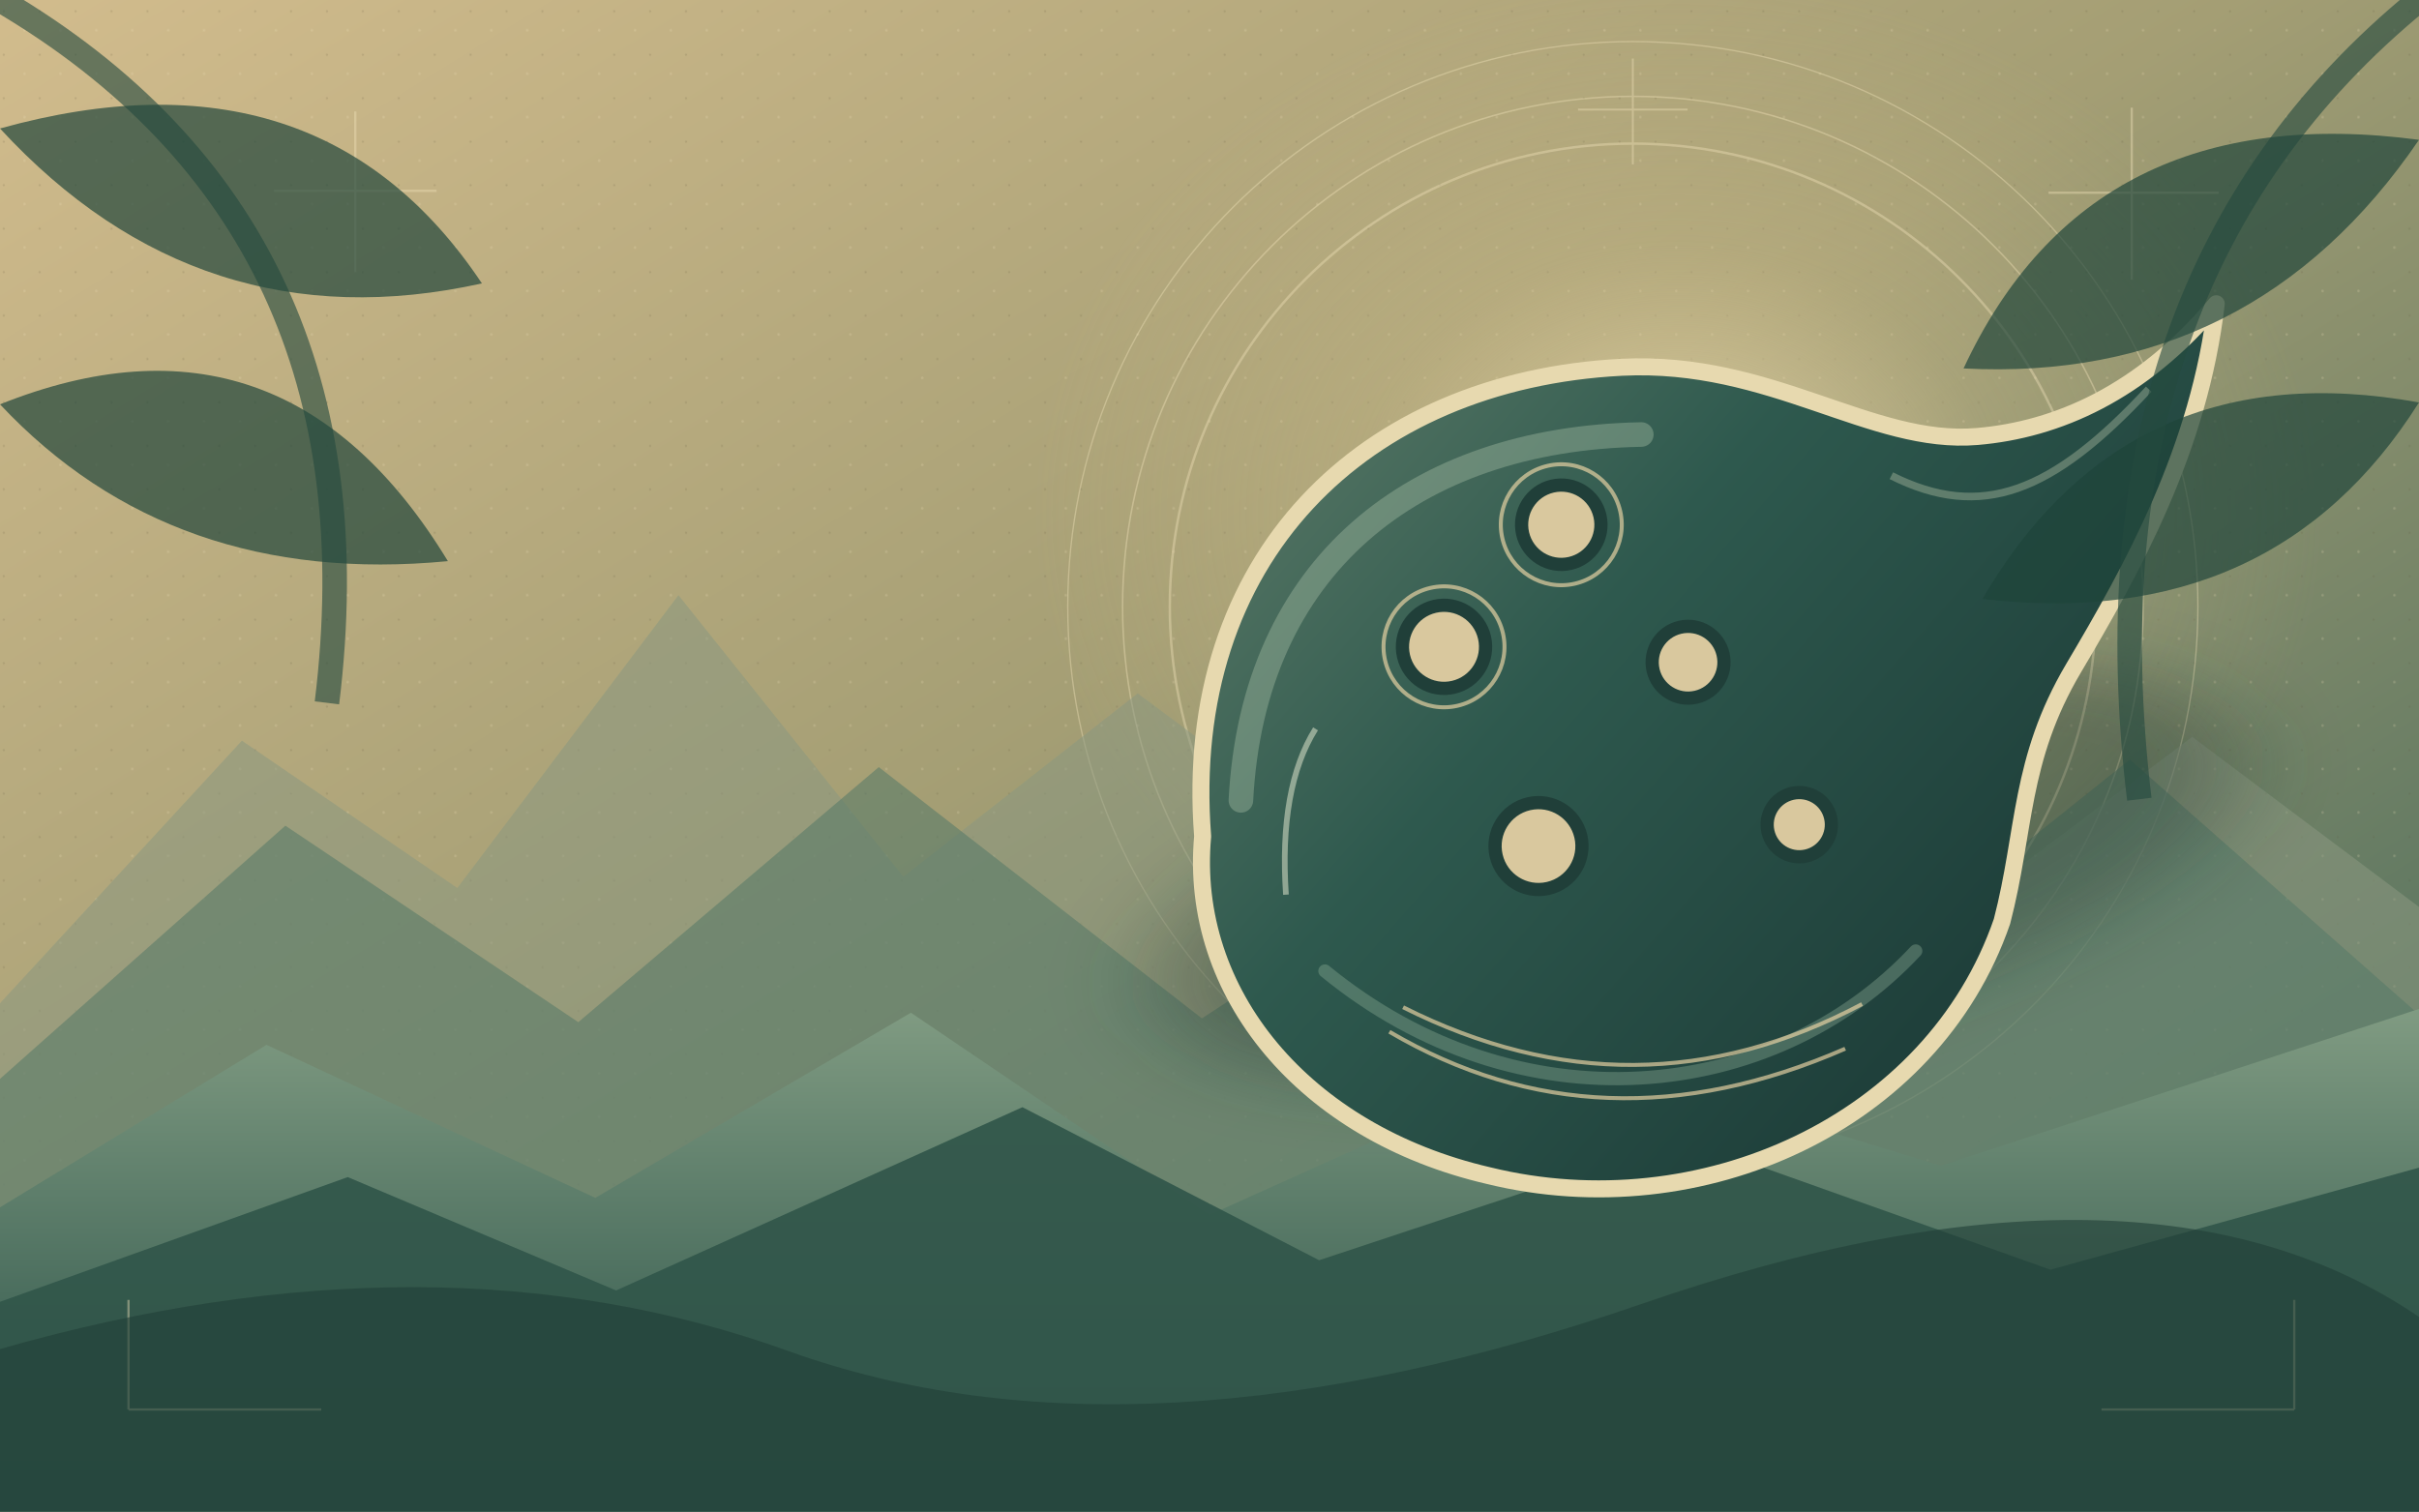
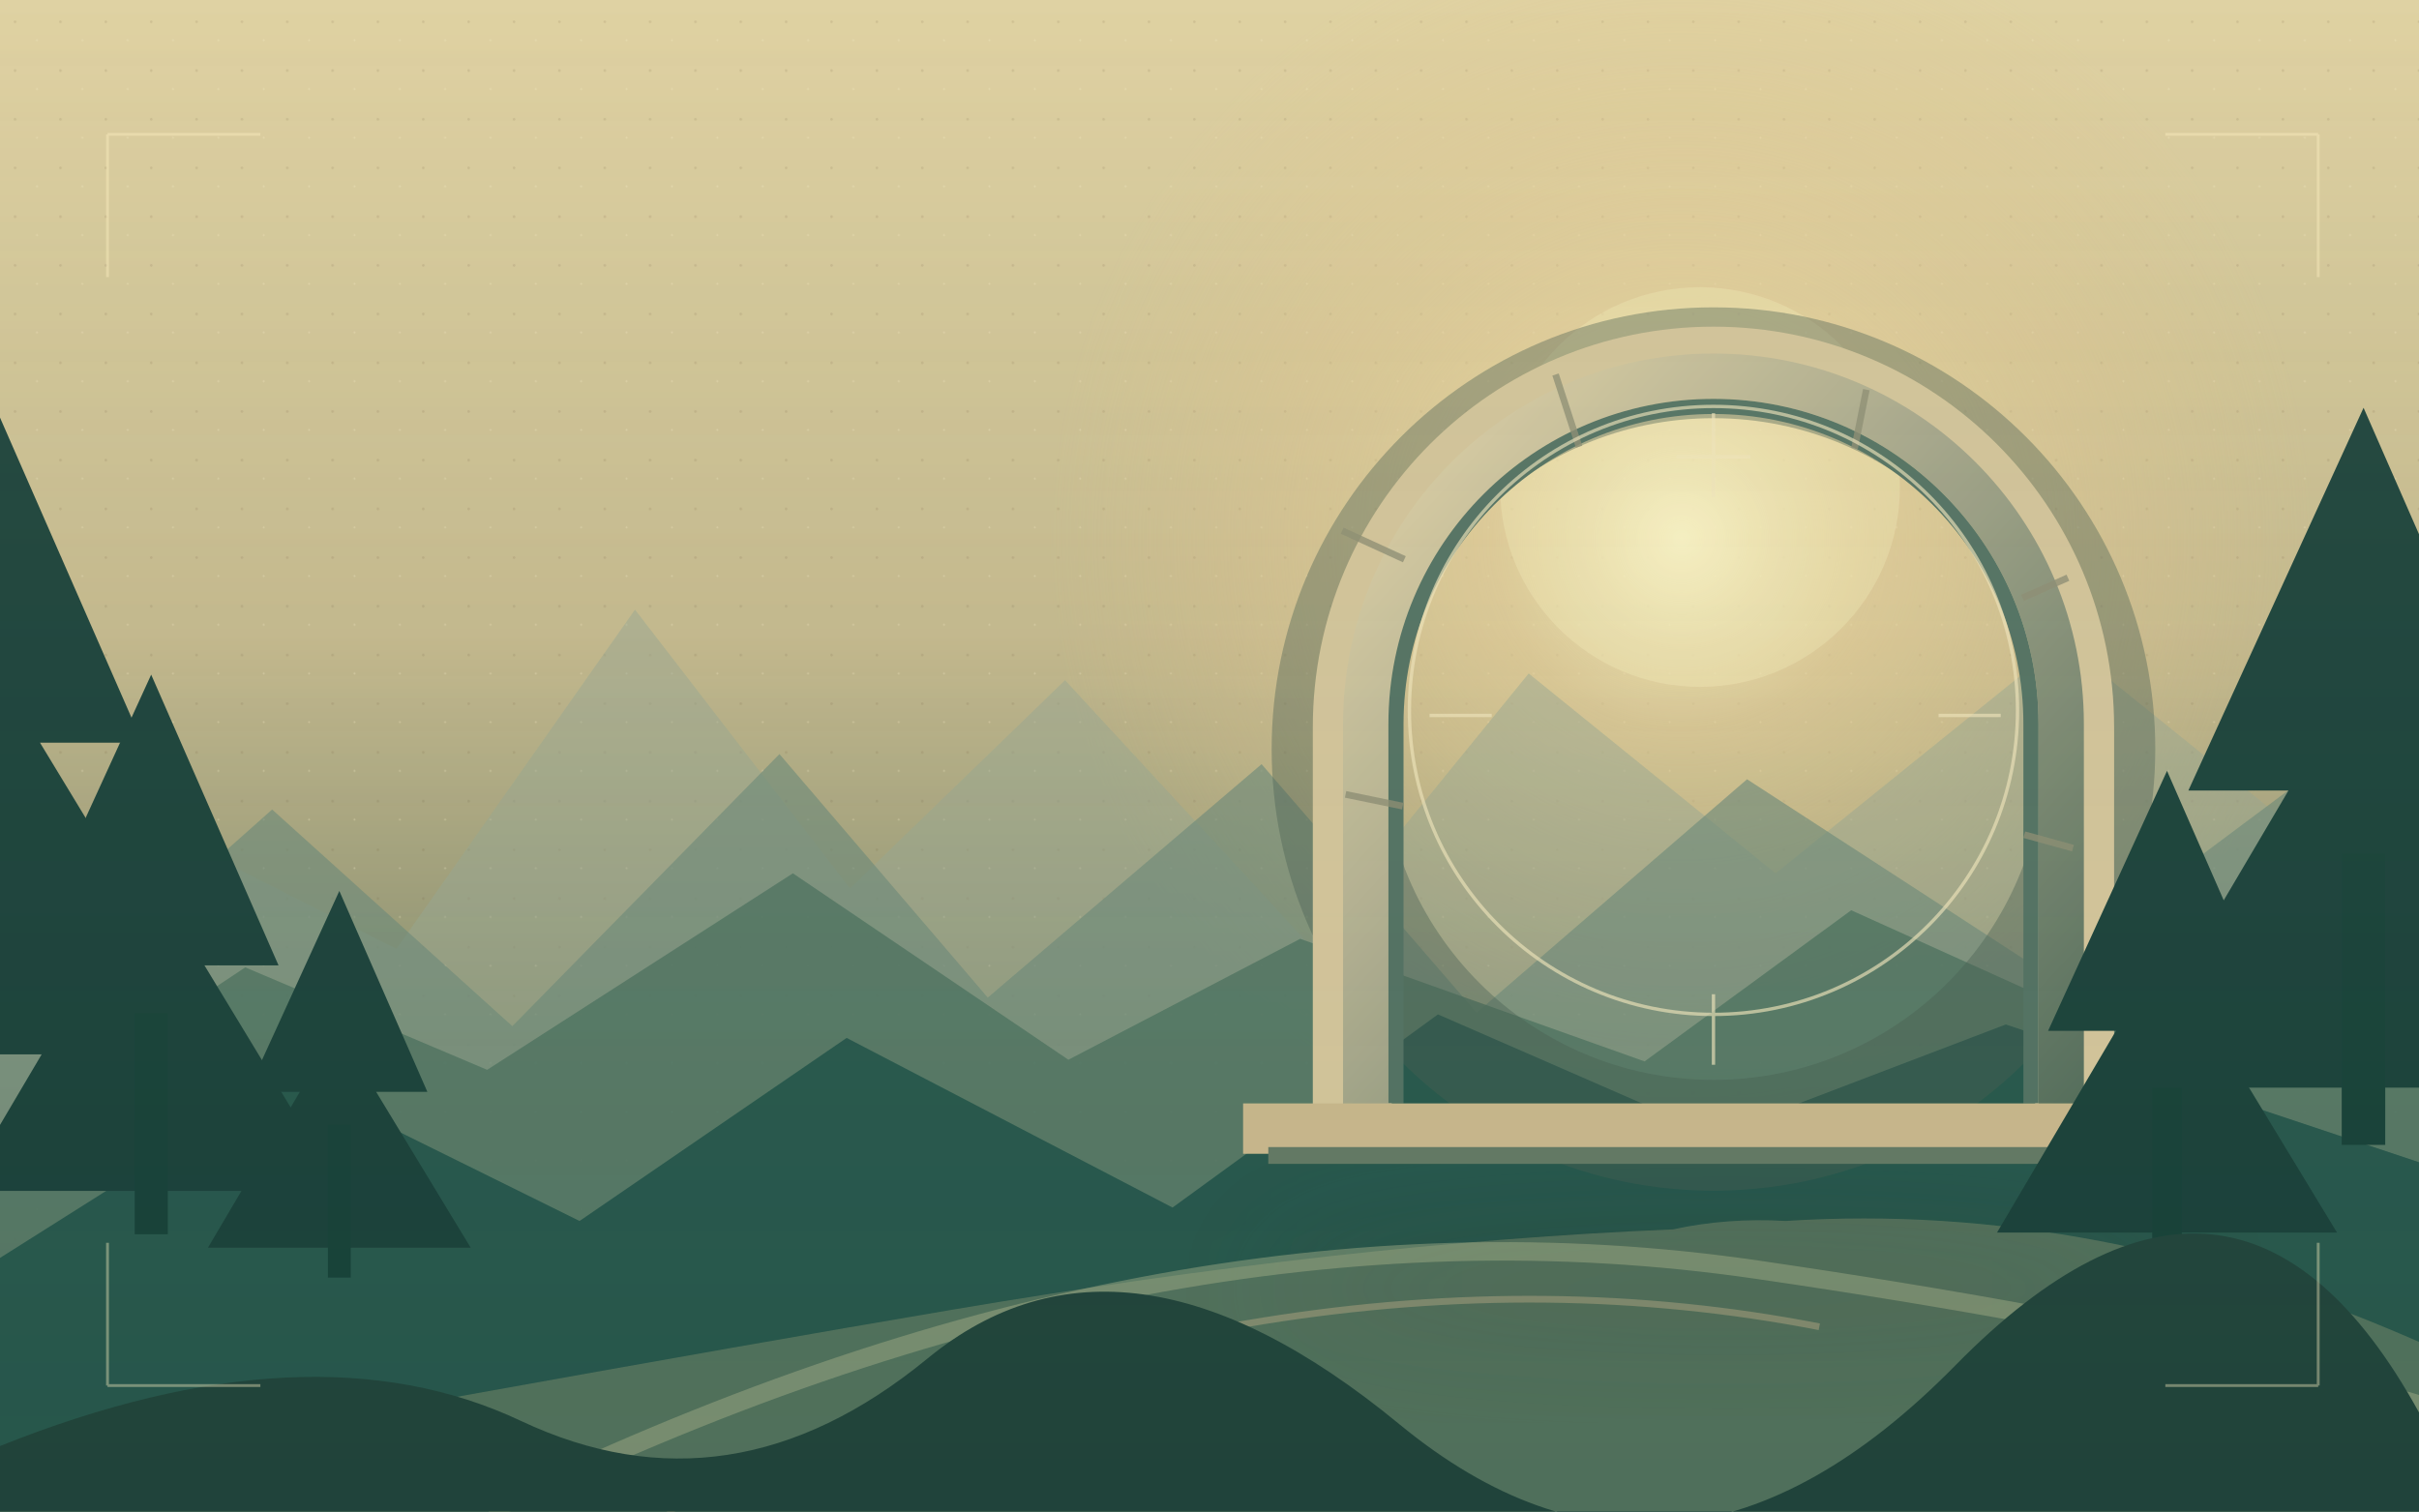
- <svg xmlns="http://www.w3.org/2000/svg" width="1280" height="800" viewBox="0 0 1280 800" role="img" aria-labelledby="e-title">
+ <svg xmlns="http://www.w3.org/2000/svg" width="1440" height="900" viewBox="0 0 1440 900" role="img" aria-labelledby="e-title">
  <defs>
-     <linearGradient id="sky" x1="0" y1="0" x2="1" y2="1">
-       <stop stop-color="#d2bc8d" />
-       <stop offset=".46" stop-color="#a49e74" />
-       <stop offset="1" stop-color="#3b6458" />
+     <linearGradient id="sky" x1="0" y1="0" x2="0" y2="1">
+       <stop stop-color="#e3d4a2" />
+       <stop offset=".42" stop-color="#c5b88c" />
+       <stop offset="1" stop-color="#435e4b" />
    </linearGradient>
    <radialGradient id="sun">
-       <stop stop-color="#ffedc3" stop-opacity=".72" />
-       <stop offset=".5" stop-color="#e5cd98" stop-opacity=".21" />
-       <stop offset="1" stop-color="#d9c391" stop-opacity="0" />
+       <stop stop-color="#fff8cc" stop-opacity=".95" />
+       <stop offset=".3" stop-color="#f2d89d" stop-opacity=".55" />
+       <stop offset="1" stop-color="#e6c385" stop-opacity="0" />
    </radialGradient>
-     <linearGradient id="jade" x1="0" y1="0" x2="1" y2="1">
-       <stop stop-color="#5e7b68" />
-       <stop offset=".35" stop-color="#2e594e" />
-       <stop offset="1" stop-color="#152f2e" />
+     <linearGradient id="mist" x1="0" y1="0" x2="0" y2="1">
+       <stop stop-color="#c4c3a5" stop-opacity=".4" />
+       <stop offset="1" stop-color="#7ca391" stop-opacity=".08" />
    </linearGradient>
-     <linearGradient id="hills" x1="0" y1="0" x2="0" y2="1">
-       <stop stop-color="#809b82" />
-       <stop offset="1" stop-color="#234c43" />
+     <linearGradient id="foreground" x1="0" y1="0" x2="0" y2="1">
+       <stop stop-color="#315b50" />
+       <stop offset="1" stop-color="#102e2d" />
    </linearGradient>
-     <pattern id="grain" width="19" height="23" patternUnits="userSpaceOnUse">
-       <circle cx="2" cy="6" r=".6" fill="#5b5139" opacity=".15" />
-       <circle cx="13" cy="16" r=".7" fill="#f0e1bc" opacity=".2" />
+     <linearGradient id="stone" x1="0" y1="0" x2="1" y2="1">
+       <stop stop-color="#e7d6a9" />
+       <stop offset=".45" stop-color="#a5a589" />
+       <stop offset="1" stop-color="#526b59" />
+     </linearGradient>
+     <filter id="blur" x="-50%" y="-50%" width="200%" height="200%">
+       <feGaussianBlur stdDeviation="35" />
+     </filter>
+     <pattern id="grain" width="27" height="29" patternUnits="userSpaceOnUse">
+       <circle cx="9" cy="13" r=".8" fill="#694f35" opacity=".14" />
+       <circle cx="22" cy="24" r=".6" fill="#fff3cd" opacity=".28" />
    </pattern>
-     <filter id="ambient" x="-30%" y="-30%" width="160%" height="160%">
-       <feGaussianBlur stdDeviation="22" />
-     </filter>
  </defs>
-   <rect width="1280" height="800" fill="url(#sky)" />
-   <rect width="1280" height="800" fill="url(#grain)" />
-   <ellipse cx="888" cy="272" rx="340" ry="285" fill="url(#sun)" />
-   <g stroke="#f0e2b9" fill="none" opacity=".4">
-     <circle cx="864" cy="321" r="245" stroke-width="1.3" />
-     <circle cx="864" cy="321" r="270" stroke-width=".8" />
-     <circle cx="864" cy="321" r="299" stroke-width=".7" />
-     <path d="M864 31v56M835 58h58M864 570v48M841 594h46" />
+   <rect width="1440" height="900" fill="url(#sky)" />
+   <rect width="1440" height="900" fill="url(#grain)" />
+   <circle cx="1001" cy="321" r="376" fill="url(#sun)" />
+   <circle cx="1012" cy="290" r="119" fill="#faf1be" opacity=".32" />
+   <path d="M0 605 117 505 236 565 378 363 506 529 634 405 779 562 910 401 1057 520 1228 382 1440 553v347H0Z" fill="#96a690" opacity=".48" />
+   <path d="M0 626 162 482 305 611 464 449 588 594 751 455 879 603 1040 464 1217 579 1367 467 1440 551v349H0Z" fill="#6a8776" opacity=".63" />
+   <path d="M0 673 146 576 290 637 472 520 636 631 774 559 979 632 1102 542 1266 616 1440 535v365H0Z" fill="#486e5b" opacity=".75" />
+   <path d="M0 749 171 641 345 727 504 618 698 719 856 604 1021 676 1194 610 1440 692v208H0Z" fill="#245449" />
+   <ellipse cx="1028" cy="767" rx="276" ry="40" fill="#16362f" opacity=".25" filter="url(#blur)" />
+   <g transform="translate(1020 446)">
+     <circle r="230" fill="none" stroke="#435a4d" stroke-width="66" opacity=".4" />
+     <path d="M-215 220v-233a215 215 0 0 1 430 0v233" fill="none" stroke="#d4c499" stroke-width="47" stroke-linecap="square" />
+     <path d="M-207 225v-240a207 207 0 0 1 414 0v240" fill="none" stroke="url(#stone)" stroke-width="27" stroke-linecap="square" />
+     <path d="M-189 211v-226a189 189 0 0 1 378 0v226" fill="none" stroke="#506f60" stroke-width="9" />
+     <path d="M-280 226h560" stroke="#c8b68a" stroke-width="30" />
+     <path d="M-265 242h530" stroke="#617762" stroke-width="10" />
+     <g stroke="#8c8c71" stroke-width="4" opacity=".78">
+       <path d="M-221-130-184-113M-94-223-80-180M91-214 84-179M211-102 184-90M-219 27l34 7M214 59l-29-8" />
+     </g>
+     <g stroke="#f2e6bc" stroke-width="2" fill="none" opacity=".65">
+       <circle cy="-23" r="181" />
+       <path d="M0-200v50m-22-24h44M-169-20h37M171-20h-37M0 146v42" />
+     </g>
  </g>
-   <path d="M0 531 128 392 242 470 359 315 478 464 602 367 766 489 872 343 1039 481 1160 390 1280 480v320H0Z" fill="#8a9880" opacity=".55" />
-   <path d="M0 571 151 437l155 104 159-135 171 133 160-105 157 107 174-139 153 135v263H0Z" fill="#577967" opacity=".57" />
-   <path d="M0 639 141 553l174 81 167-98 158 107 191-86 196 60 253-83v266H0Z" fill="url(#hills)" />
-   <path d="M0 689 184 623 326 683 541 586 698 667 891 603 1085 672 1280 618v182H0Z" fill="#31564a" opacity=".92" />
-   <g opacity=".62" fill="none" stroke="#d9caa0">
-     <path d="M781 510v-124c0-62 49-113 112-113s114 51 114 113v126" stroke-width="20" />
-     <path d="M811 512v-121c0-45 35-81 82-81s84 36 84 81v121" stroke-width="8" />
-     <path d="M741 521h305" stroke-width="10" />
-     <path d="M757 541h275" stroke-width="5" />
+   <path d="M-100 900Q330 820 566 780T996 732q32-7 67-5 186-12 377 72v101H-100Z" fill="#9f9f76" opacity=".35" />
+   <path d="M291 900q399-196 755-144t501 120" fill="none" stroke="#a7af87" stroke-width="11" opacity=".45" />
+   <path d="M397 900q367-172 686-110" fill="none" stroke="#c8b38b" stroke-width="4" opacity=".39" />
+   <g fill="url(#foreground)">
+     <polygon points="-20.0,203.0 84.8,442.2 23.8,442.2 136.4,627.8 -176.4,627.8 -66.9,442.2 -129.5,442.2" fill="#173e37" />
+     <rect x="-33.6" y="481.5" width="27.2" height="182.1" fill="#143e35" />
+     <polygon points="90.0,401.7 165.8,574.8 121.7,574.8 203.2,709.1 -23.2,709.1 56.1,574.8 10.8,574.8" fill="#173e37" />
+     <rect x="80.2" y="603.2" width="19.7" height="131.7" fill="#143e35" />
+     <polygon points="202.0,530.5 254.4,650.1 223.9,650.1 280.2,742.9 123.8,742.9 178.5,650.1 147.3,650.1" fill="#173e37" />
+     <rect x="195.2" y="669.7" width="13.6" height="91.0" fill="#143e35" />
+     <polygon points="1290.0,459.0 1357.8,613.8 1318.3,613.8 1391.2,733.9 1188.8,733.9 1259.6,613.8 1219.2,613.8" fill="#173e37" />
+     <rect x="1281.2" y="639.2" width="17.6" height="117.8" fill="#143e35" />
+     <polygon points="1407.0,242.8 1506.9,470.7 1448.7,470.7 1556.0,647.6 1258.0,647.6 1362.3,470.7 1302.7,470.7" fill="#173e37" />
+     <rect x="1394.0" y="508.2" width="25.9" height="173.5" fill="#143e35" />
  </g>
-   <g stroke="#eee0b8" stroke-width="1.2" fill="none" opacity=".42">
-     <path d="M145 101h86M188 59v85M1084 102h90M1128 57v91" />
-     <path d="M68 746h102M68 746v-58M1214 746h-102M1214 746v-58" />
+   <path d="M0 861q185-74 310-15t242-37 281 39 331-35 276 28v59H0z" fill="#1e4138" />
+   <rect width="1440" height="900" fill="url(#mist)" opacity=".3" />
+   <g fill="none" stroke="#fff1c3" stroke-width="1.7" opacity=".38">
+     <path d="M64 80h91M64 80v85M1380 80h-91M1380 80v85M64 825h91M64 825v-85M1380 825h-91M1380 825v-85" />
  </g>
-   <g transform="translate(870 361) rotate(-13)">
-     <ellipse cx="5" cy="105" rx="294" ry="94" fill="#192d2a" opacity=".32" filter="url(#ambient)" />
-     <path d="M-246 27C-224-119-109-189 26-165c78 14 119 70 175 78 42 6 90-3 139-40-26 73-75 127-117 171-39 41-44 78-67 122C96 262-36 288-139 236-229 192-272 106-246 27Z" fill="url(#jade)" stroke="#e7d9af" stroke-width="9" stroke-linejoin="round" />
-     <path d="M-222 13C-188-106-90-153 28-128" stroke="#acc2a8" stroke-width="13" opacity=".38" fill="none" stroke-linecap="round" />
-     <path d="M-199 111C-118 216 16 233 108 171" fill="none" stroke="#90af97" opacity=".37" stroke-width="7" stroke-linecap="round" />
-     <path d="M152-77C193-43 233-49 295-91" fill="none" stroke="#b6c5a7" stroke-width="4" opacity=".39" />
-     <g fill="#d9c89e" stroke="#203f39" stroke-width="7">
-       <circle cx="-99" cy="-42" r="22" />
-       <circle cx="-24" cy="-91" r="21" />
-       <circle cx="25" cy="-5" r="19" />
-       <circle cx="-74" cy="72" r="23" />
-       <circle cx="63" cy="92" r="17" />
-     </g>
-     <g stroke="#f1d9a8" stroke-width="2.1" fill="none" opacity=".65">
-       <circle cx="-99" cy="-42" r="32" />
-       <circle cx="-24" cy="-91" r="32" />
-       <path d="M-163 139q106 88 237 53M-173 150q94 89 233 63" />
-     </g>
-     <path d="M-210 67q9-56 35-82" stroke="#d3dac3" stroke-width="3" opacity=".58" fill="none" />
-   </g>
-   <g fill="#1d4439" opacity=".68">
-     <path d="M0 68q169-47 255 82Q106 183 0 68Z" />
-     <path d="M0 214q150-60 237 83Q91 311 0 214Z" />
-     <path d="M1280 74q-174-23-241 121 153 8 241-121Z" />
-     <path d="M1280 213q-154-28-231 104 154 18 231-104Z" />
-   </g>
-   <g fill="none" stroke="#24493e" stroke-width="13" opacity=".61">
-     <path d="M0 0q204 120 173 372M1280 0q-181 148-148 423" />
-   </g>
-   <path d="M0 714q231-66 417 1t452-25 411 7v103H0Z" fill="#213f37" opacity=".62" />
</svg>
